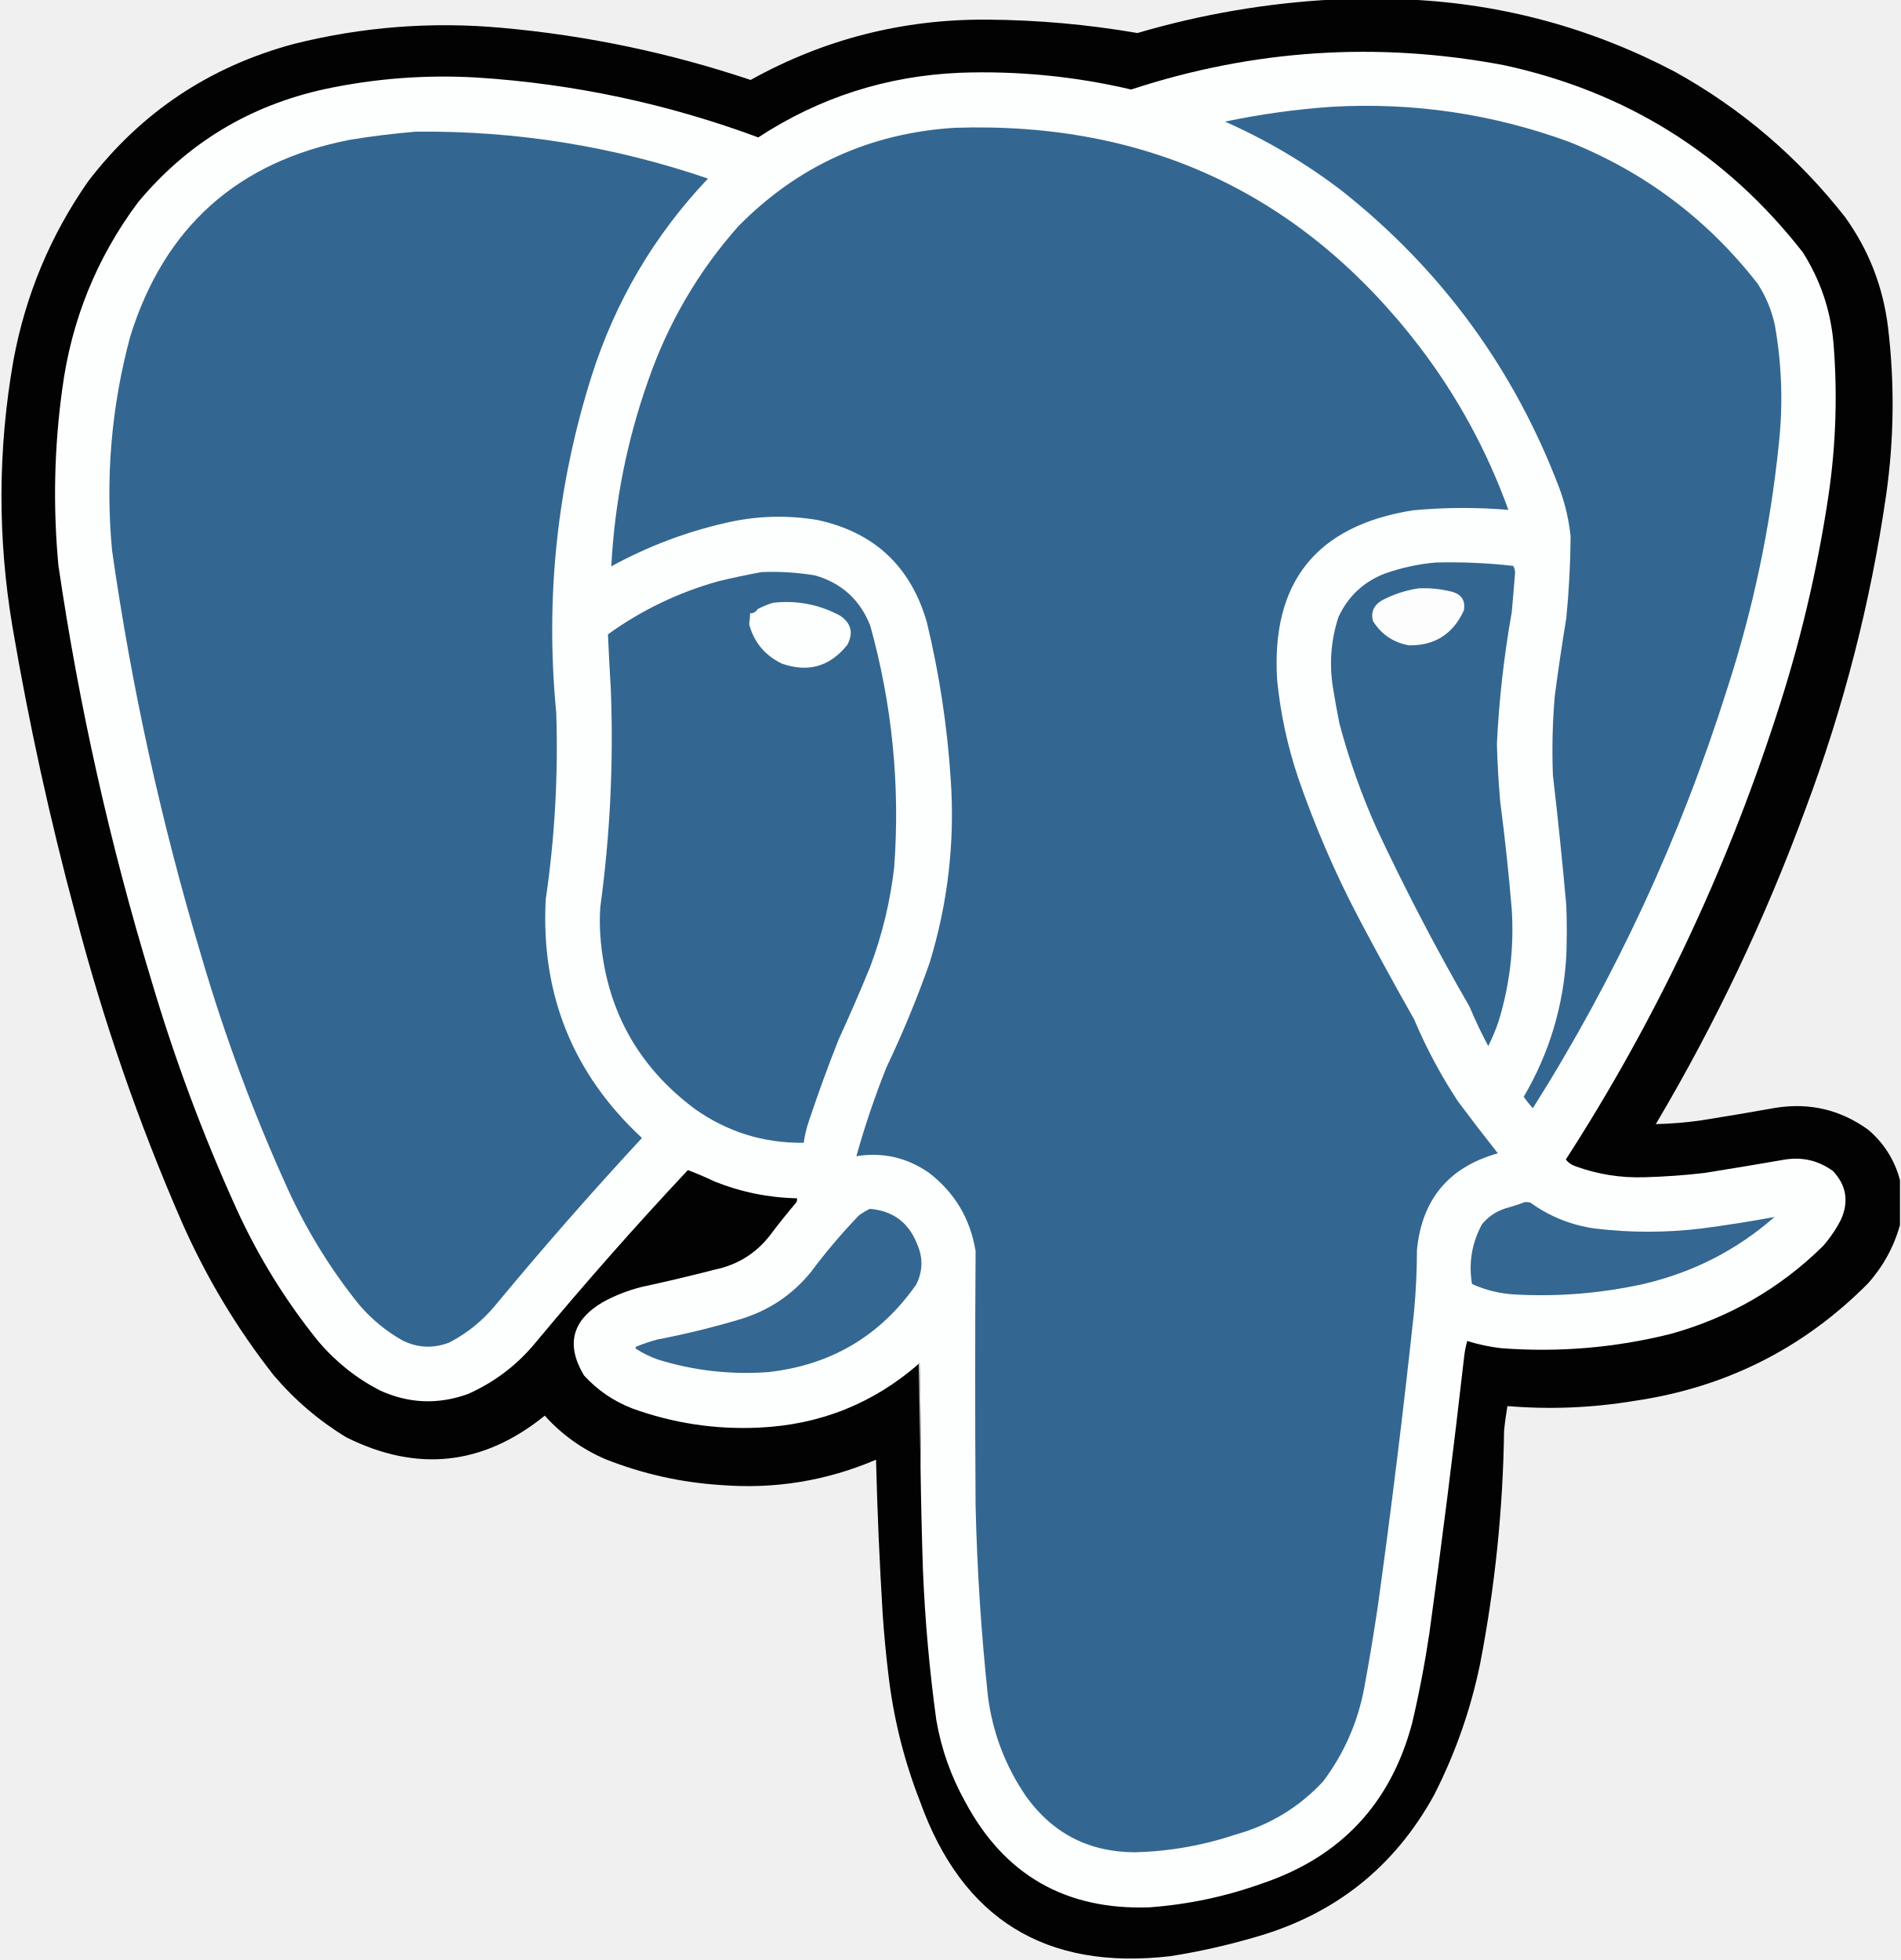
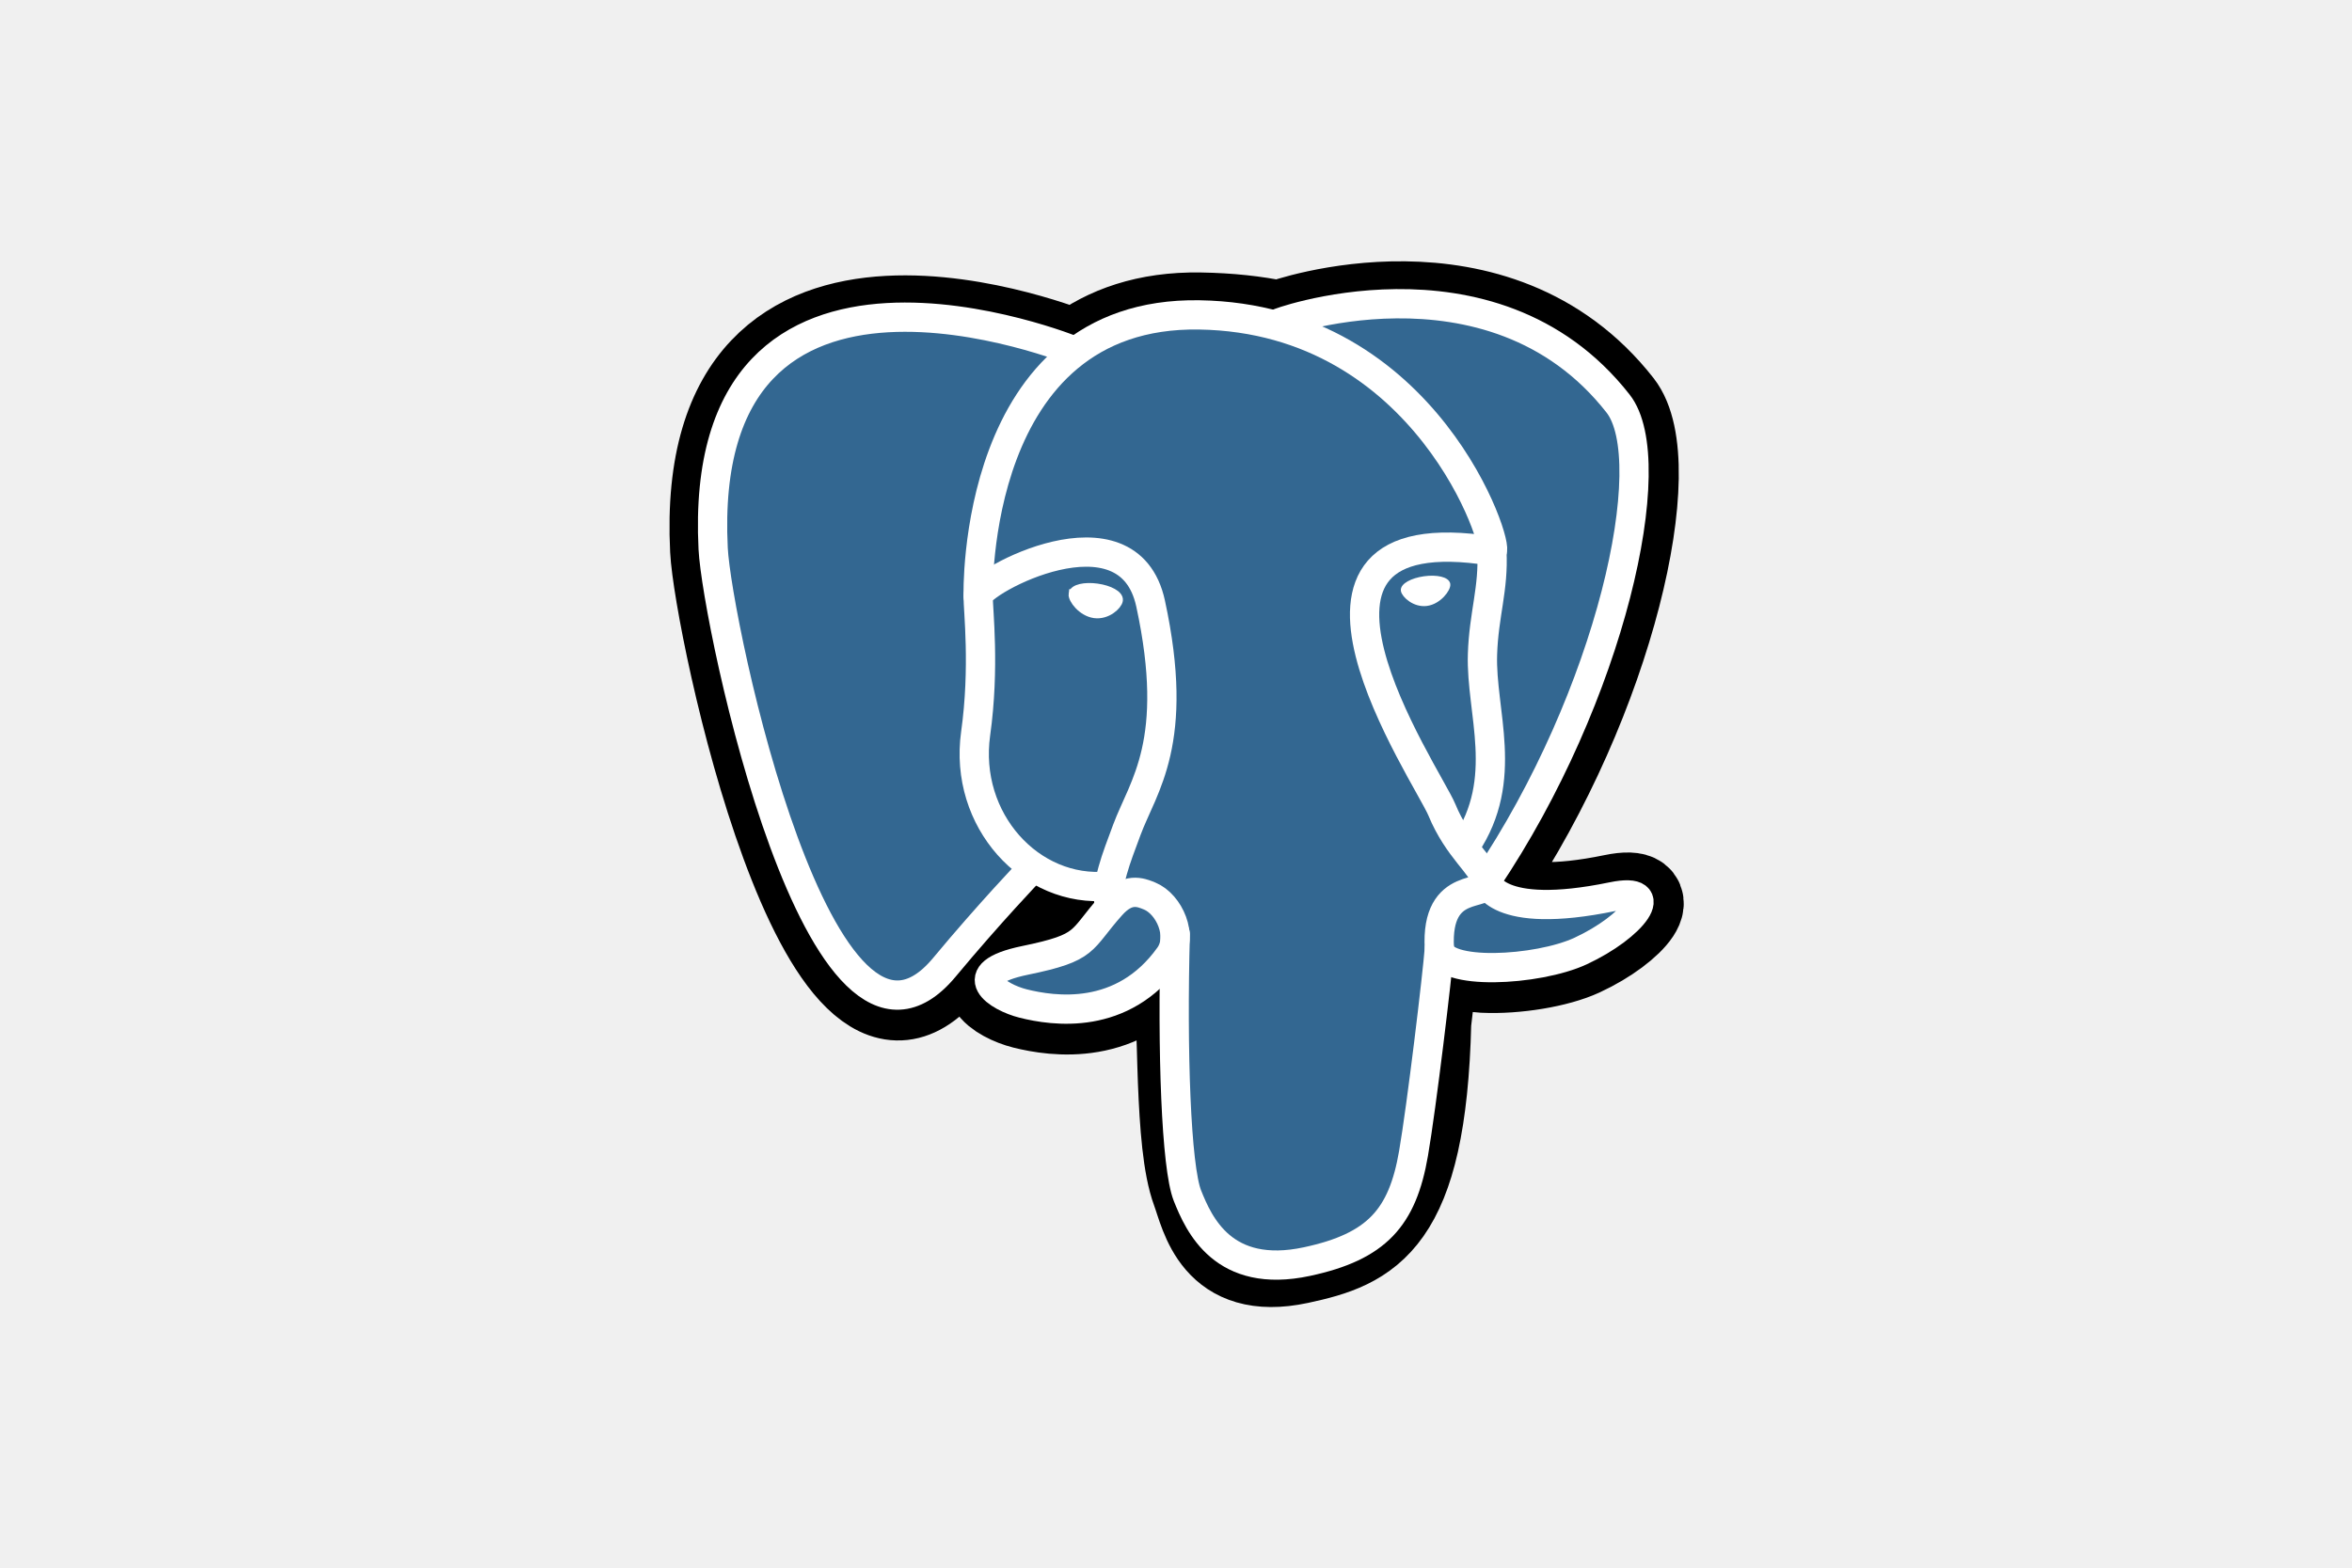
- <svg xmlns="http://www.w3.org/2000/svg" version="1.1" width="1985px" height="2047px" style="shape-rendering:geometricPrecision; text-rendering:geometricPrecision; image-rendering:optimizeQuality; fill-rule:evenodd; clip-rule:evenodd">
-   <g>
-     <path style="opacity:0.99" fill="#000000" d="M 1392.5,-0.5 C 1418.83,-0.5 1445.17,-0.5 1471.5,-0.5C 1569.69,4.049 1662.35,29.215 1749.5,75C 1818.73,113.415 1877.89,163.915 1927,226.5C 1951.78,260.821 1966.78,299.154 1972,341.5C 1979.06,400.221 1978.39,458.888 1970,517.5C 1953.74,629.525 1925.74,738.525 1886,844.5C 1843.88,959.234 1791.71,1069.07 1729.5,1174C 1745.55,1173.63 1761.55,1172.3 1777.5,1170C 1803.21,1165.92 1828.88,1161.59 1854.5,1157C 1890.16,1151.33 1922.49,1159 1951.5,1180C 1967.97,1194.12 1978.97,1211.62 1984.5,1232.5C 1984.5,1248.17 1984.5,1263.83 1984.5,1279.5C 1978.04,1302.43 1966.87,1322.76 1951,1340.5C 1883.77,1408.2 1802.6,1449.03 1707.5,1463C 1663.35,1470.36 1619.02,1472.2 1574.5,1468.5C 1573.01,1477.12 1571.84,1485.78 1571,1494.5C 1569.86,1576.26 1561.52,1657.26 1546,1737.5C 1536.16,1785.37 1520.16,1831.03 1498,1874.5C 1456.67,1949.79 1394.51,1999.29 1311.5,2023C 1282.26,2031.58 1252.6,2038.25 1222.5,2043C 1092.25,2058.16 1005.08,2004.32 961,1881.5C 944.351,1838.91 933.351,1794.91 928,1749.5C 925.459,1728.55 923.459,1707.55 922,1686.5C 918.68,1632.54 916.346,1578.54 915,1524.5C 863.421,1546.54 809.587,1555.37 753.5,1551C 711.684,1548.37 671.351,1539.37 632.5,1524C 607.941,1513.42 586.775,1498.26 569,1478.5C 504.746,1530.54 435.579,1538.04 361.5,1501C 332.997,1483.63 307.831,1462.13 286,1436.5C 247.447,1387.44 215.447,1334.11 190,1276.5C 144.659,1172.48 107.659,1065.48 79,955.5C 52.274,856.205 30.274,755.872 13,654.5C -2.592,561.775 -2.258,469.109 14,376.5C 26.592,308.343 52.592,246.01 92,189.5C 147.017,117.56 218.517,69.727 306.5,46C 377.844,28.07 450.177,22.404 523.5,29C 612.478,36.929 699.312,55.096 784,83.5C 860.68,40.913 943.013,19.913 1031,20.5C 1083.73,20.867 1136.07,25.533 1188,34.5C 1254.94,14.874 1323.11,3.207 1392.5,-0.5 Z" />
-   </g>
-   <g>
-     <path style="opacity:1" fill="#fdfefe" d="M 961.5,1532.5 C 961.833,1496.16 961.5,1459.83 960.5,1423.5C 959.893,1423.62 959.56,1423.96 959.5,1424.5C 911.842,1465.97 856.176,1488.14 792.5,1491C 747.149,1493.09 703.149,1486.43 660.5,1471C 640.921,1463.4 624.088,1451.9 610,1436.5C 590.866,1404.54 597.366,1379.04 629.5,1360C 642.468,1352.9 656.135,1347.57 670.5,1344C 695.964,1338.51 721.297,1332.51 746.5,1326C 770.106,1321.12 789.273,1309.29 804,1290.5C 812.953,1278.54 822.287,1266.88 832,1255.5C 832.49,1254.21 832.657,1252.87 832.5,1251.5C 802.76,1250.85 774.093,1245.02 746.5,1234C 737.205,1229.58 727.872,1225.58 718.5,1222C 663.807,1280.35 610.974,1340.18 560,1401.5C 540.457,1425.39 516.624,1443.55 488.5,1456C 457.259,1467.17 426.593,1465.84 396.5,1452C 372.165,1439.35 350.999,1422.52 333,1401.5C 298.569,1359.02 269.903,1312.69 247,1262.5C 211.819,1184.96 182.152,1105.3 158,1023.5C 114.853,881.633 82.52,737.3 61,590.5C 55.263,528.995 56.597,467.662 65,406.5C 74.571,334.406 100.904,269.406 144,211.5C 195.295,149.741 260.462,110.241 339.5,93C 391.925,81.864 444.925,77.864 498.5,81C 599.434,87.527 697.267,108.36 792,143.5C 855.837,101.778 926.004,79.278 1002.5,76C 1062.98,73.841 1122.64,79.675 1181.5,93.5C 1308.93,51.646 1438.6,43.146 1570.5,68C 1698.64,95.611 1802.8,160.777 1883,263.5C 1901.21,292.133 1911.88,323.466 1915,357.5C 1919.36,410.684 1917.7,463.684 1910,516.5C 1898.26,595.453 1879.93,672.786 1855,748.5C 1801.73,912.528 1728.56,1066.69 1635.5,1211C 1638.04,1214.29 1641.37,1216.62 1645.5,1218C 1668.69,1226.46 1692.69,1230.29 1717.5,1229.5C 1738.57,1228.94 1759.57,1227.44 1780.5,1225C 1808.54,1220.52 1836.54,1215.85 1864.5,1211C 1882.91,1208.14 1899.58,1212.14 1914.5,1223C 1928.48,1237.83 1931.31,1254.66 1923,1273.5C 1917.84,1283.65 1911.51,1292.99 1904,1301.5C 1859.24,1345.48 1806.4,1375.98 1745.5,1393C 1686.97,1407.66 1627.64,1412.66 1567.5,1408C 1555.57,1406.58 1543.91,1404.08 1532.5,1400.5C 1530.77,1406.7 1529.6,1413.03 1529,1419.5C 1518.15,1514.99 1506.15,1610.32 1493,1705.5C 1488.3,1737.09 1482.3,1768.43 1475,1799.5C 1452.8,1883.36 1400.64,1939.2 1318.5,1967C 1280.33,1980.71 1240.99,1989.04 1200.5,1992C 1113.04,1995.04 1048.87,1958.2 1008,1881.5C 993.171,1854.85 983.171,1826.51 978,1796.5C 970.816,1744.4 966.149,1692.07 964,1639.5C 962.834,1603.84 962,1568.17 961.5,1532.5 Z" />
-   </g>
-   <g>
-     <path style="opacity:1" fill="#336791" d="M 1391.5,111.5 C 1476.39,106.746 1558.72,118.913 1638.5,148C 1717.79,179.627 1783.62,229.127 1836,296.5C 1844.75,309.998 1850.75,324.665 1854,340.5C 1861.15,381.272 1862.48,422.272 1858,463.5C 1849.12,550.788 1831.12,636.122 1804,719.5C 1755.14,874.534 1687.47,1020.53 1601,1157.5C 1597.64,1153.64 1594.48,1149.64 1591.5,1145.5C 1618.12,1100.14 1632.95,1051.14 1636,998.5C 1636.67,980.833 1636.67,963.167 1636,945.5C 1631.93,900.099 1627.27,854.766 1622,809.5C 1620.94,781.786 1621.61,754.119 1624,726.5C 1627.59,699.419 1631.59,672.419 1636,645.5C 1638.77,617.239 1640.27,588.905 1640.5,560.5C 1638.78,543.378 1634.95,526.711 1629,510.5C 1581.92,386.116 1506.42,282.616 1402.5,200C 1364.6,170.868 1323.6,146.535 1279.5,127C 1316.61,119.246 1353.94,114.079 1391.5,111.5 Z" />
-   </g>
-   <g>
-     <path style="opacity:1" fill="#336791" d="M 996.5,133.5 C 1198.55,126.622 1360.72,202.956 1483,362.5C 1522.38,414.239 1553.21,470.906 1575.5,532.5C 1542.15,529.692 1508.82,529.859 1475.5,533C 1374.63,549.191 1327.47,608.358 1334,710.5C 1337.47,745.331 1344.81,779.331 1356,812.5C 1373.3,862.73 1394.3,911.397 1419,958.5C 1437.83,994.154 1457.16,1029.49 1477,1064.5C 1489.76,1094.69 1505.09,1123.36 1523,1150.5C 1536.59,1168.68 1550.42,1186.68 1564.5,1204.5C 1513.32,1218.85 1485.16,1252.51 1480,1305.5C 1479.96,1326.88 1478.96,1348.22 1477,1369.5C 1465.95,1472.72 1453.28,1575.72 1439,1678.5C 1434.82,1706.57 1430.16,1734.57 1425,1762.5C 1418.25,1798.64 1403.92,1831.31 1382,1860.5C 1356.85,1887.51 1326.35,1906.01 1290.5,1916C 1256.4,1927.39 1221.4,1933.55 1185.5,1934.5C 1137.67,1934.34 1099.84,1915.01 1072,1876.5C 1050.41,1845.08 1037.08,1810.41 1032,1772.5C 1024.88,1706.02 1020.55,1639.36 1019,1572.5C 1018.44,1483.83 1018.44,1395.16 1019,1306.5C 1013.43,1272.83 997.26,1245.66 970.5,1225C 947.464,1208.93 922.131,1203.09 894.5,1207.5C 903.299,1175.94 913.799,1144.94 926,1114.5C 942.933,1078.97 957.933,1042.63 971,1005.5C 990.191,942.933 997.524,878.933 993,813.5C 989.395,758.113 981.061,703.446 968,649.5C 951.014,591.179 912.847,555.679 853.5,543C 821.629,537.726 789.962,538.726 758.5,546C 716.363,555.546 676.363,570.712 638.5,591.5C 641.969,525.026 654.803,460.359 677,397.5C 697.866,337.393 729.2,283.726 771,236.5C 832.898,173.57 908.064,139.237 996.5,133.5 Z" />
-   </g>
-   <g>
-     <path style="opacity:1" fill="#336791" d="M 434.5,137.5 C 539.031,136.409 640.697,152.742 739.5,186.5C 683.438,245.568 642.938,314.235 618,392.5C 581.736,507.214 569.403,624.548 581,744.5C 583.138,809.84 579.471,874.84 570,939.5C 564.859,1038.49 598.359,1121.49 670.5,1188.5C 617.991,1245.17 567.157,1303.17 518,1362.5C 504.493,1379.01 488.327,1392.18 469.5,1402C 452.854,1408.56 436.52,1407.89 420.5,1400C 403.216,1390.25 388.05,1377.75 375,1362.5C 344.984,1325.18 319.984,1284.51 300,1240.5C 264.287,1161.7 234.287,1080.7 210,997.5C 168.416,858.831 137.416,717.831 117,574.5C 109.989,498.98 116.323,424.647 136,351.5C 171.497,237.342 247.997,168.842 365.5,146C 388.529,142.229 411.529,139.396 434.5,137.5 Z" />
-   </g>
-   <g>
-     <path style="opacity:1" fill="#336791" d="M 1499.5,587.5 C 1526.59,586.793 1553.59,587.96 1580.5,591C 1581.75,593.041 1582.42,595.375 1582.5,598C 1581.42,611.84 1580.25,625.674 1579,639.5C 1570.89,685.014 1565.73,730.848 1563.5,777C 1564.05,797.201 1565.21,817.368 1567,837.5C 1571.87,874.737 1575.87,912.07 1579,949.5C 1581.59,989.737 1576.93,1029.07 1565,1067.5C 1562.05,1076.07 1558.55,1084.41 1554.5,1092.5C 1547.33,1079.18 1540.83,1065.51 1535,1051.5C 1500.07,990.98 1467.74,928.98 1438,865.5C 1422.02,829.898 1409.02,793.231 1399,755.5C 1396.41,742.547 1394.08,729.547 1392,716.5C 1388.36,691.972 1390.36,667.972 1398,644.5C 1407.99,622.851 1424.15,607.684 1446.5,599C 1463.82,592.905 1481.49,589.071 1499.5,587.5 Z" />
-   </g>
-   <g>
-     <path style="opacity:1" fill="#336791" d="M 795.5,597.5 C 814.307,596.707 832.973,597.874 851.5,601C 879.22,609.05 898.386,626.55 909,653.5C 931.911,736.033 940.244,820.033 934,905.5C 929.937,941.223 921.604,975.89 909,1009.5C 898.55,1035.07 887.55,1060.4 876,1085.5C 864.879,1113.53 854.546,1141.86 845,1170.5C 842.376,1177.99 840.543,1185.66 839.5,1193.5C 797.556,1194.02 759.556,1182.18 725.5,1158C 665.162,1112.85 632.329,1052.35 627,976.5C 626.333,966.833 626.333,957.167 627,947.5C 637.301,871.843 640.968,795.843 638,719.5C 636.814,700.486 635.814,681.486 635,662.5C 670.079,637.213 708.579,618.713 750.5,607C 765.546,603.359 780.546,600.192 795.5,597.5 Z" />
-   </g>
-   <g>
-     <path style="opacity:1" fill="#fdfdfd" d="M 1481.5,614.5 C 1493.35,613.904 1505.02,615.071 1516.5,618C 1526.62,620.755 1530.79,627.255 1529,637.5C 1517.7,662.227 1498.53,674.393 1471.5,674C 1455.15,670.949 1442.65,662.449 1434,648.5C 1431.77,639.106 1434.94,631.939 1443.5,627C 1455.57,620.657 1468.24,616.49 1481.5,614.5 Z" />
-   </g>
-   <g>
-     <path style="opacity:1" fill="#fdfefe" d="M 807.5,629.5 C 832.326,626.766 855.66,631.266 877.5,643C 889.129,650.94 891.629,661.106 885,673.5C 866.82,696.226 843.986,702.726 816.5,693C 798.885,684.398 787.552,670.732 782.5,652C 783.069,648.183 783.403,644.349 783.5,640.5C 786.967,640.554 789.634,639.054 791.5,636C 796.744,633.315 802.077,631.148 807.5,629.5 Z" />
-   </g>
-   <g>
-     <path style="opacity:1" fill="#346791" d="M 1592.5,1255.5 C 1594.53,1255.34 1596.53,1255.5 1598.5,1256C 1618.51,1270.46 1640.85,1279.46 1665.5,1283C 1702.81,1287.54 1740.15,1287.54 1777.5,1283C 1803,1279.64 1828.34,1275.64 1853.5,1271C 1813.88,1305.65 1768.21,1328.98 1716.5,1341C 1672.67,1350.68 1628.34,1354.34 1583.5,1352C 1567.42,1351.25 1552.09,1347.59 1537.5,1341C 1533.84,1318.92 1537.34,1298.09 1548,1278.5C 1554.55,1270.62 1562.72,1265.12 1572.5,1262C 1579.38,1260.12 1586.05,1257.95 1592.5,1255.5 Z" />
-   </g>
-   <g>
-     <path style="opacity:1" fill="#346791" d="M 908.5,1262.5 C 932.692,1264.52 949.192,1276.85 958,1299.5C 964.224,1313.68 963.89,1327.68 957,1341.5C 919.501,1395.18 868.001,1425.68 802.5,1433C 763.329,1435.86 724.995,1431.53 687.5,1420C 679.19,1417.1 671.357,1413.26 664,1408.5C 663.544,1407.26 664.044,1406.42 665.5,1406C 672.379,1403.26 679.379,1400.93 686.5,1399C 715.526,1393.44 744.193,1386.44 772.5,1378C 802.482,1369.1 827.315,1352.6 847,1328.5C 862.528,1307.65 879.362,1287.81 897.5,1269C 901.096,1266.54 904.763,1264.37 908.5,1262.5 Z" />
-   </g>
-   <g>
-     <path style="opacity:1" fill="#c0c0c0" d="M 959.5,1424.5 C 959.56,1423.96 959.893,1423.62 960.5,1423.5C 961.5,1459.83 961.833,1496.16 961.5,1532.5C 960.833,1496.5 960.167,1460.5 959.5,1424.5 Z" />
+ <svg xmlns="http://www.w3.org/2000/svg" height="800" width="1200" viewBox="-64.853 -111.279 562.062 667.674">
+   <g fill="none" stroke="#fff" stroke-width="12.465" stroke-linecap="round" stroke-linejoin="round">
+     <path d="M323.205 324.227c2.833-23.6 1.984-27.062 19.563-23.239l4.463.392c13.517.615 31.199-2.174 41.587-7 22.362-10.376 35.622-27.7 13.572-23.148-50.297 10.376-53.755-6.655-53.755-6.655 53.111-78.803 75.313-178.836 56.149-203.322C352.514-5.534 262.036 26.05 260.522 26.87l-.482.09c-9.938-2.063-21.06-3.295-33.554-3.497-22.761-.374-40.032 5.967-53.133 15.904 0 0-161.408-66.498-153.899 83.628 1.597 31.936 45.777 241.655 98.47 178.31 19.259-23.163 37.871-42.748 37.871-42.748 9.242 6.14 20.307 9.272 31.912 8.147l.897-.765c-.281 2.876-.157 5.69.359 9.02-13.572 15.166-9.584 17.83-36.723 23.415-27.457 5.66-11.326 15.734-.797 18.367 12.768 3.193 42.305 7.716 62.268-20.224l-.795 3.188c5.325 4.26 4.965 30.62 5.72 49.452.756 18.834 2.017 36.41 5.856 46.771 3.839 10.36 8.369 37.05 44.036 29.406 29.809-6.388 52.6-15.582 54.677-101.107" fill="#000" stroke="#000" stroke-width="37.395" stroke-linecap="butt" stroke-linejoin="miter" />
+     <path d="M402.395 271.23c-50.302 10.376-53.76-6.655-53.76-6.655 53.111-78.808 75.313-178.843 56.153-203.326-52.27-66.785-142.752-35.2-144.262-34.38l-.486.087c-9.938-2.063-21.06-3.292-33.56-3.496-22.761-.373-40.026 5.967-53.127 15.902 0 0-161.411-66.495-153.904 83.63 1.597 31.938 45.776 241.657 98.471 178.312 19.26-23.163 37.869-42.748 37.869-42.748 9.243 6.14 20.308 9.272 31.908 8.147l.901-.765c-.28 2.876-.152 5.69.361 9.02-13.575 15.166-9.586 17.83-36.723 23.415-27.459 5.66-11.328 15.734-.796 18.367 12.768 3.193 42.307 7.716 62.266-20.224l-.796 3.188c5.319 4.26 9.054 27.711 8.428 48.97-.626 21.258-1.044 35.853 3.147 47.253 4.191 11.4 8.368 37.05 44.042 29.406 29.809-6.388 45.256-22.942 47.405-50.555 1.525-19.63 4.976-16.729 5.194-34.28l2.768-8.309c3.192-26.61.507-35.196 18.872-31.203l4.463.392c13.517.615 31.208-2.174 41.591-7 22.358-10.376 35.618-27.7 13.573-23.148z" fill="#336791" stroke="none" />
+     <path d="M215.866 286.484c-1.385 49.516.348 99.377 5.193 111.495 4.848 12.118 15.223 35.688 50.9 28.045 29.806-6.39 40.651-18.756 45.357-46.05 3.466-20.083 10.148-75.855 11.005-87.282M173.104 38.256S11.583-27.76 19.092 122.366c1.597 31.937 45.779 241.663 98.473 178.315 19.256-23.166 36.671-41.335 36.671-41.335M260.349 26.207c-5.591 1.753 89.848-34.889 144.087 34.417 19.159 24.484-3.043 124.52-56.153 203.33" />
+     <path d="M348.282 263.953s3.461 17.036 53.764 6.653c22.04-4.552 8.776 12.774-13.577 23.155-18.345 8.514-59.474 10.696-60.146-1.069-1.729-30.355 21.647-21.133 19.96-28.739-1.525-6.85-11.979-13.573-18.894-30.338-6.037-14.633-82.796-126.849 21.287-110.183 3.813-.789-27.146-99.002-124.553-100.599-97.385-1.597-94.19 119.762-94.19 119.762" stroke-linejoin="bevel" />
+     <path d="M188.604 274.334c-13.577 15.166-9.584 17.83-36.723 23.417-27.459 5.66-11.326 15.733-.797 18.365 12.768 3.195 42.307 7.718 62.266-20.229 6.078-8.509-.036-22.086-8.385-25.547-4.034-1.67-9.428-3.765-16.361 3.994z" />
+     <path d="M187.715 274.07c-1.368-8.918 2.93-19.529 7.536-31.943 6.922-18.626 22.893-37.255 10.117-96.339-9.523-44.029-73.396-9.163-73.436-3.193-.039 5.968 2.889 30.26-1.067 58.548-5.162 36.913 23.488 68.132 56.479 64.938" />
+     <path d="M172.517 141.7c-.288 2.04 3.733 7.48 8.976 8.207 5.234.73 9.714-3.522 9.998-5.559.284-2.039-3.732-4.285-8.977-5.015-5.237-.73-9.719.333-9.996 2.367z" fill="#fff" stroke-width="4.155" stroke-linecap="butt" stroke-linejoin="miter" />
+     <path d="M331.941 137.543c.284 2.04-3.732 7.48-8.976 8.207-5.238.73-9.718-3.522-10.005-5.559-.277-2.039 3.74-4.285 8.979-5.015 5.239-.73 9.718.333 10.002 2.368z" fill="#fff" stroke-width="2.078" stroke-linecap="butt" stroke-linejoin="miter" />
+     <path d="M350.676 123.432c.863 15.994-3.445 26.888-3.988 43.914-.804 24.748 11.799 53.074-7.191 81.435" />
  </g>
</svg>
